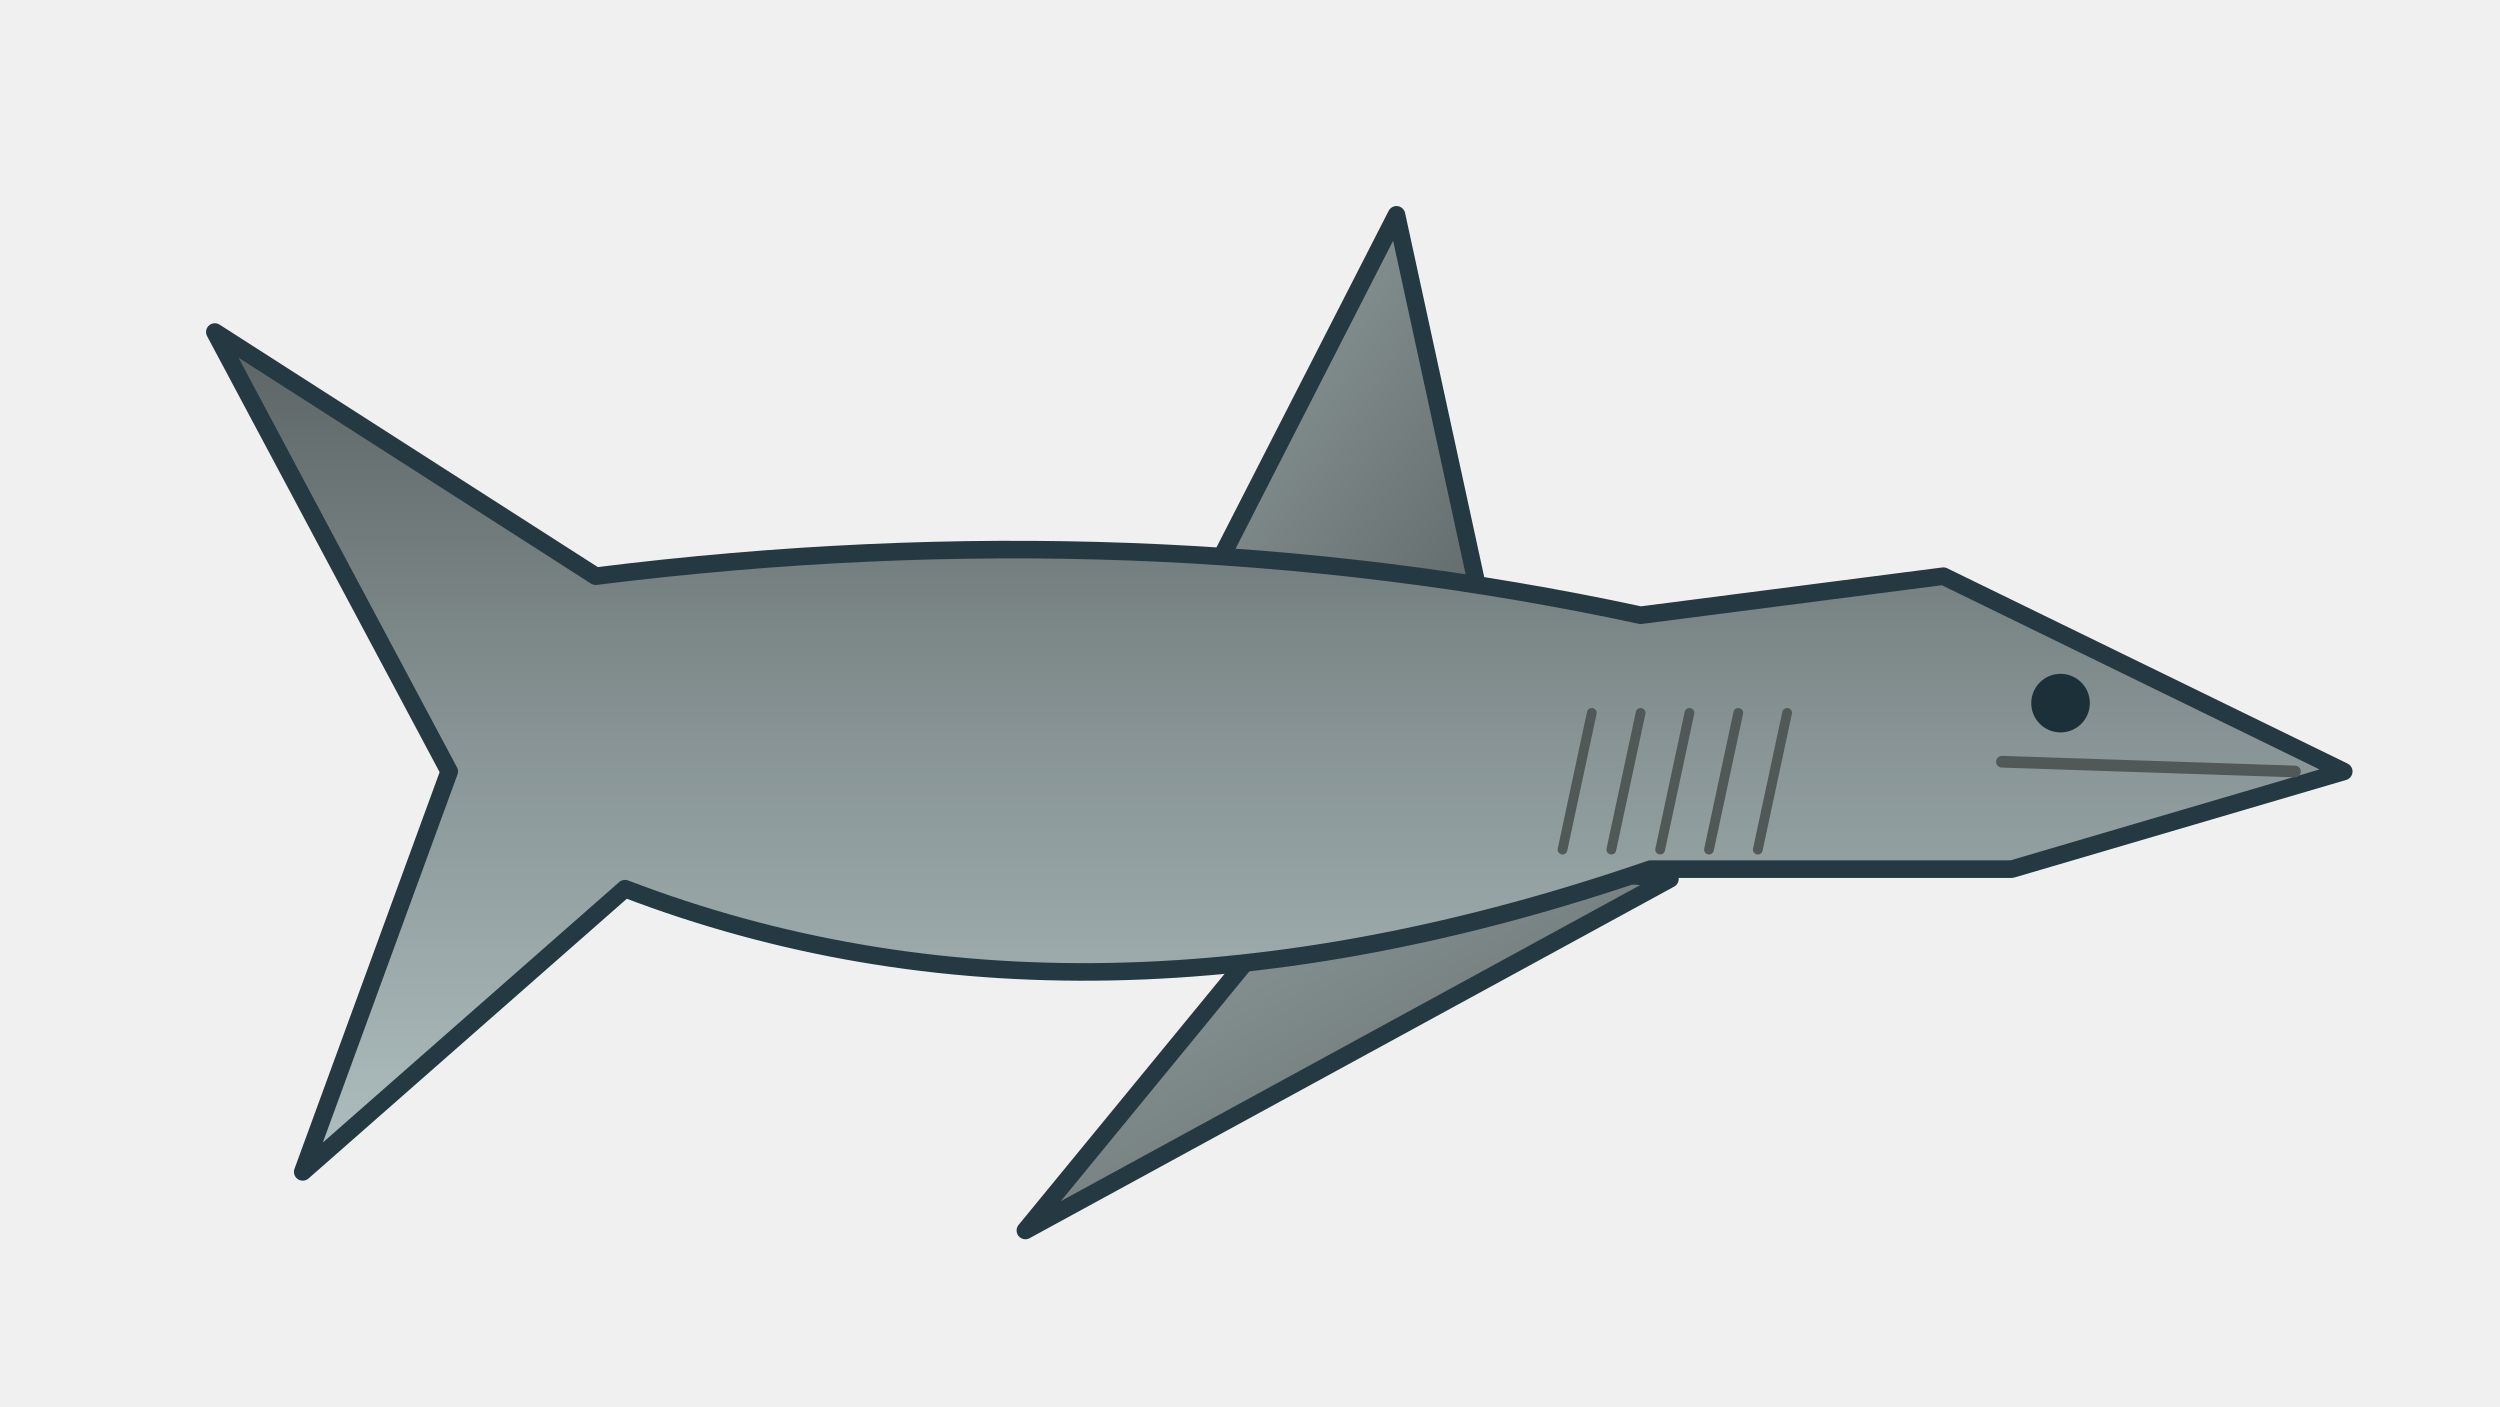
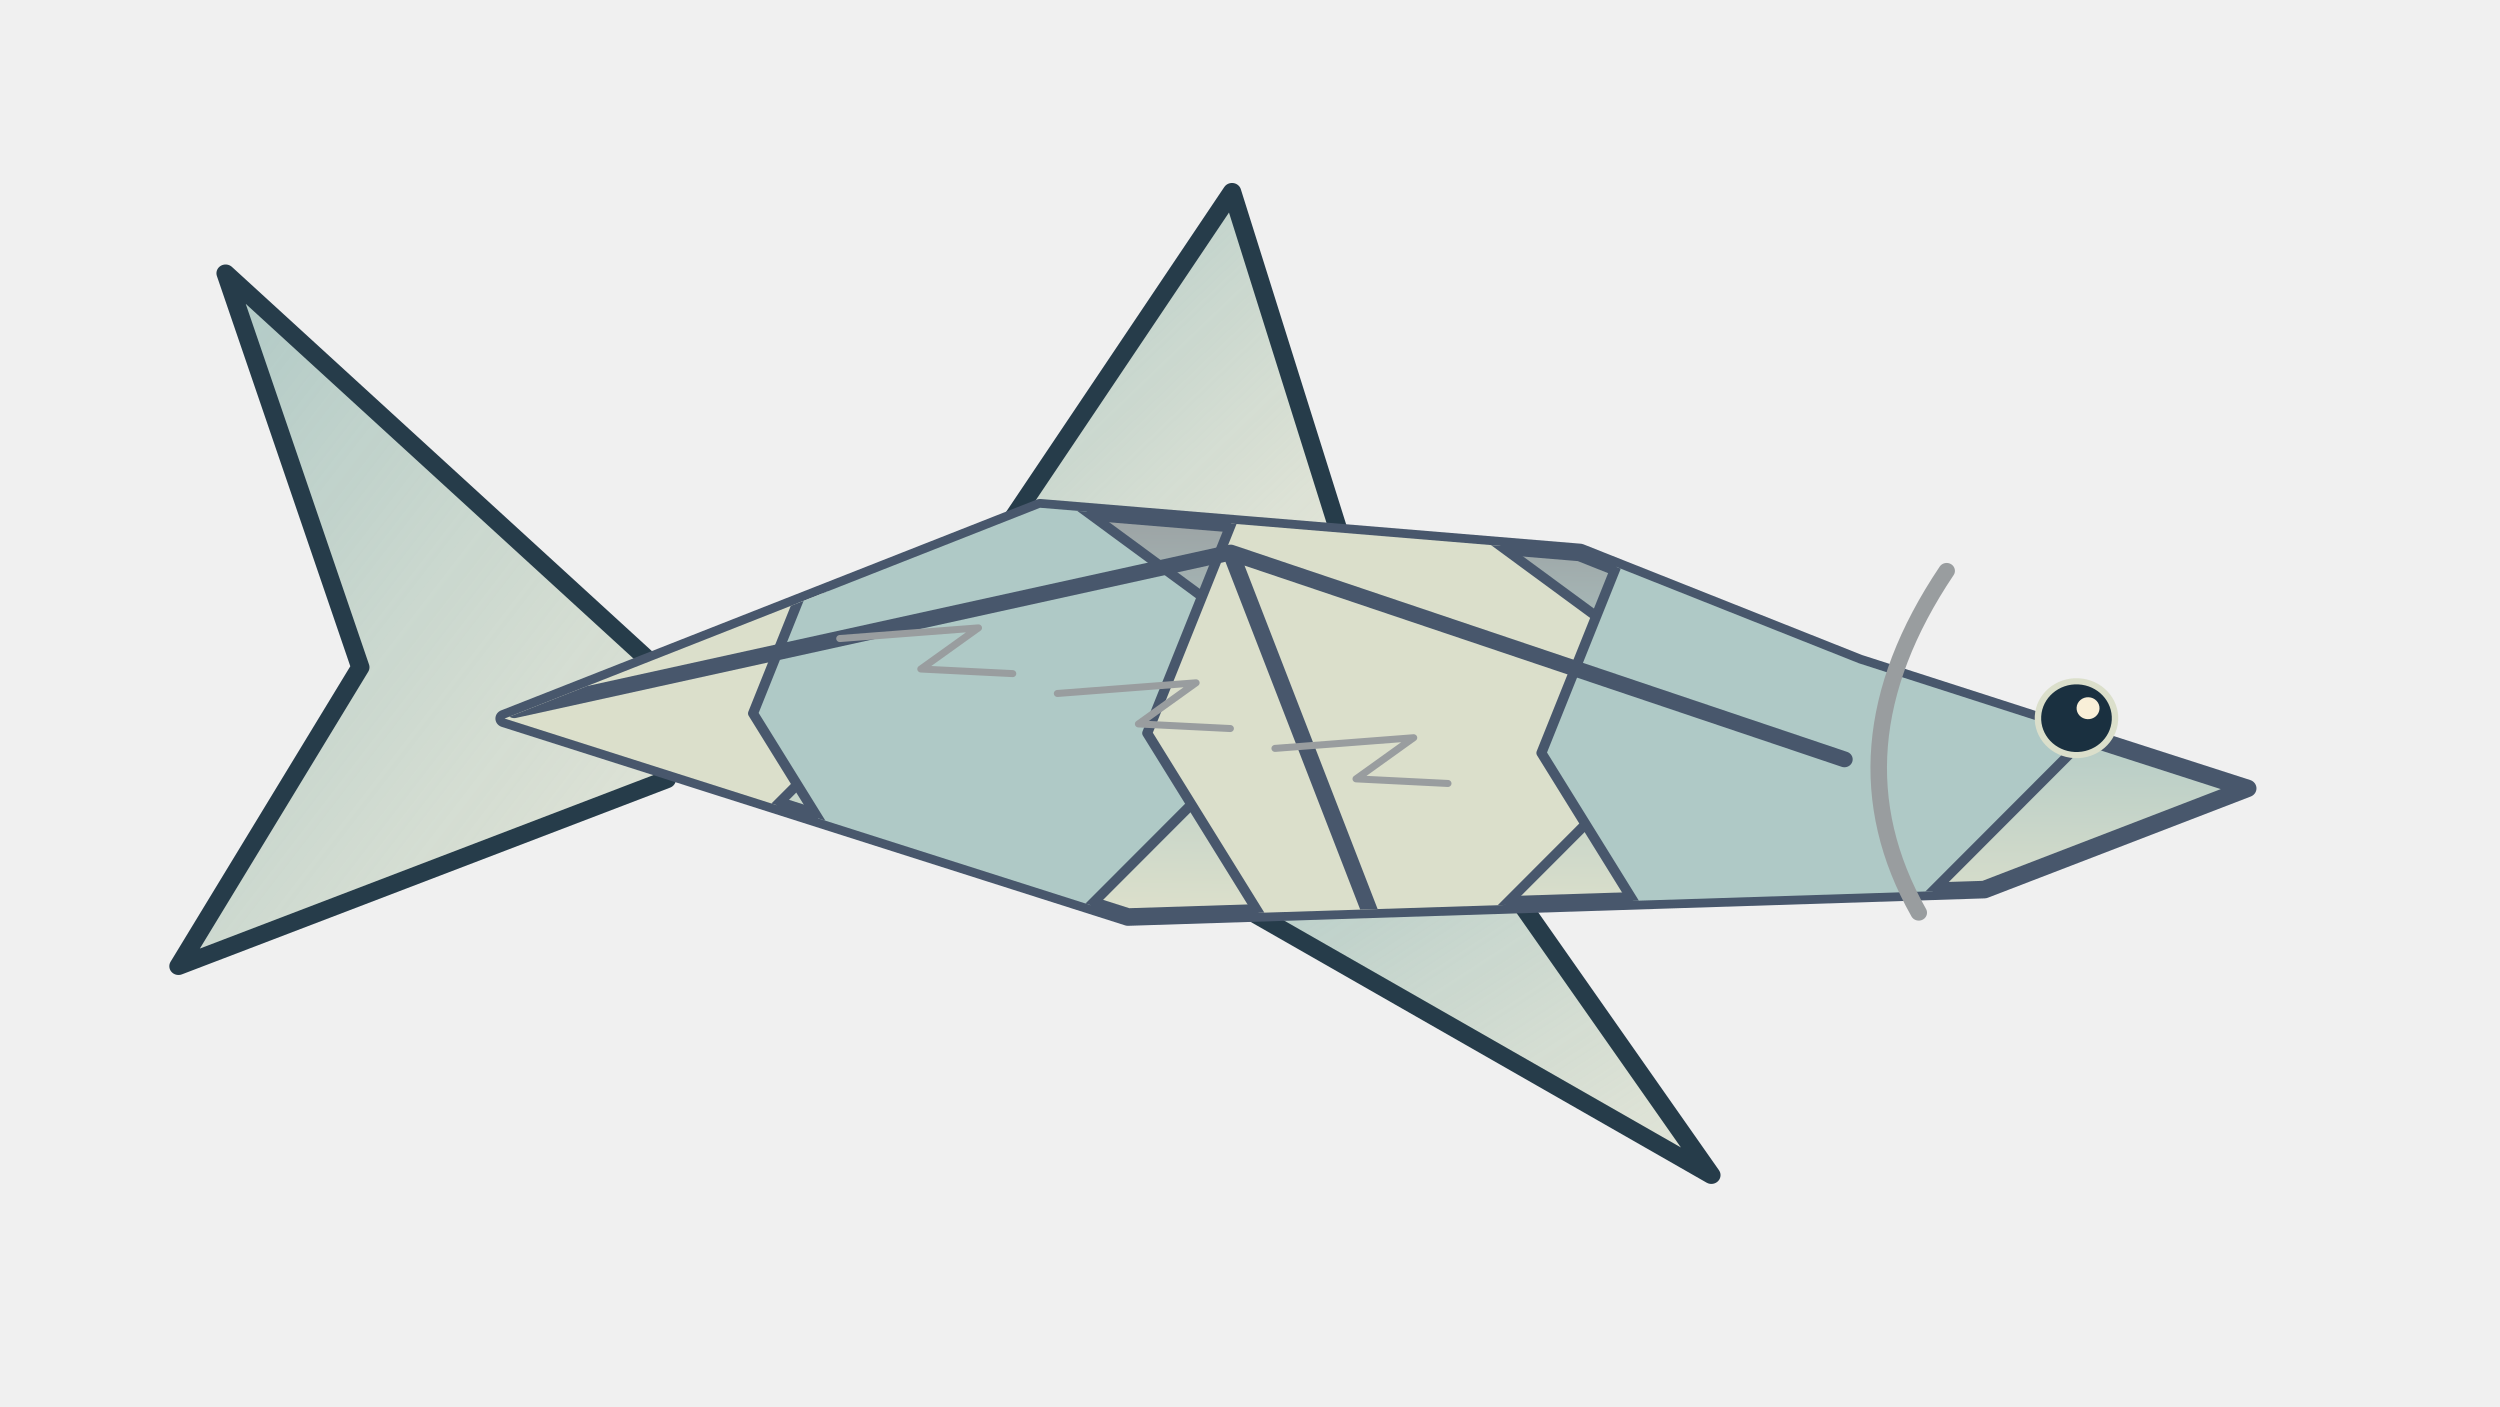
<svg xmlns="http://www.w3.org/2000/svg" width="256" height="144" viewBox="0 0 256 144">
  <defs>
-     <linearGradient id="body" x2="0" y2="1">
-       <stop stop-color="#5b6364" />
-       <stop offset=".48" stop-color="#879394" />
-       <stop offset="1" stop-color="#afbfc0" />
+     <linearGradient id="body" x1="0" y1="0" x2=".15" y2="1">
+       <stop stop-color="#999d9f" />
+       <stop offset=".48" stop-color="#afc9c6" />
+       <stop offset="1" stop-color="#dbdfcb" />
    </linearGradient>
-     <linearGradient id="fin" x2="1" y2="1">
-       <stop stop-color="#94a1a2" />
-       <stop offset="1" stop-color="#5e6667" />
+     <linearGradient id="fin" x1="0" y1="0" x2="1" y2="1">
+       <stop stop-color="#afc9c6" />
+       <stop offset="1" stop-color="#dbdfcb" stop-opacity=".65" />
    </linearGradient>
  </defs>
-   <path d="M121.00 65.00 L143.00 22.00 L153.00 68.00 Z" fill="url(#fin)" stroke="#243941" stroke-width="1.8" stroke-linecap="round" stroke-linejoin="round" />
-   <path d="M137.00 87.00 L105.00 126.00 L171.00 90.00 Z" fill="url(#fin)" stroke="#243941" stroke-width="1.8" stroke-linecap="round" stroke-linejoin="round" />
-   <path d="M46 79 L22 34 L61 59 Q117 52 168 63 L199 59 L240 79 L206 89 L169 89 Q111 109 64 91 L31 120 Z" fill="url(#body)" stroke="#243941" stroke-width="1.8" stroke-linecap="round" stroke-linejoin="round" />
-   <path d="M205 78 L235 79" fill="none" stroke="#515858" stroke-width="1.2" stroke-linecap="round" stroke-linejoin="round" />
-   <circle cx="211.00" cy="72.00" r="3" fill="#1b3039" />
-   <path d="M183 73 l-3 14" fill="none" stroke="#515858" stroke-width="1" stroke-linecap="round" stroke-linejoin="round" />
-   <path d="M178 73 l-3 14" fill="none" stroke="#515858" stroke-width="1" stroke-linecap="round" stroke-linejoin="round" />
-   <path d="M173 73 l-3 14" fill="none" stroke="#515858" stroke-width="1" stroke-linecap="round" stroke-linejoin="round" />
-   <path d="M168 73 l-3 14" fill="none" stroke="#515858" stroke-width="1" stroke-linecap="round" stroke-linejoin="round" />
-   <path d="M163 73 l-3 14" fill="none" stroke="#515858" stroke-width="1" stroke-linecap="round" stroke-linejoin="round" />
+   <defs>
+     <clipPath id="clip">
+       <path d="M47 78 L104 51 L163 53 L194 64 L237 76 L209 89 L116 97Z" fill="#fff" stroke="none" stroke-width="0" stroke-linejoin="round" stroke-linecap="round" />
+     </clipPath>
+   </defs>
+   <g transform="translate(128 72) scale(.94 .90) rotate(3) translate(-128 -72)">
+     <path d="M99 56 L123 14 L137 53Z" fill="url(#fin)" stroke="#263c4a" stroke-width="2" stroke-linejoin="round" stroke-linecap="round" />
+     <path d="M151 83 L181 123 L128 95Z" fill="url(#fin)" stroke="#263c4a" stroke-width="2" stroke-linejoin="round" stroke-linecap="round" />
+     <path d="M64 72 L14 29 L31 73 L13 108 L65 84Z" fill="url(#fin)" stroke="#263c4a" stroke-width="2" stroke-linejoin="round" stroke-linecap="round" />
+     <path d="M47 78 L104 51 L163 53 L194 64 L237 76 L209 89 L116 97Z" fill="url(#body)" stroke="#48576c" stroke-width="2" stroke-linejoin="round" stroke-linecap="round" />
+     <g clip-path="url(#clip)">
+       <path d="M44.00 36.00 L92.00 69.00 L55.00 112.00 L31.00 76.00 Z" fill="#dbdfcb" stroke="#48576c" stroke-width="1.1" stroke-linejoin="round" stroke-linecap="round" />
+       <path d="M87.00 36.00 L135.00 69.00 L98.00 112.00 L74.00 76.00 Z" fill="#afc9c6" stroke="#48576c" stroke-width="1.1" stroke-linejoin="round" stroke-linecap="round" />
+       <path d="M130.00 36.00 L178.00 69.00 L141.00 112.00 L117.00 76.00 Z" fill="#dbdfcb" stroke="#48576c" stroke-width="1.1" stroke-linejoin="round" stroke-linecap="round" />
+       <path d="M173.00 36.00 L221.00 69.00 L184.00 112.00 L160.00 76.00 Z" fill="#afc9c6" stroke="#48576c" stroke-width="1.1" stroke-linejoin="round" stroke-linecap="round" />
+     </g>
+     <path d="M203 53 Q191 74 202 92" fill="none" stroke="#999d9f" stroke-width="1.8" stroke-linejoin="round" stroke-linecap="round" />
+     <path d="M48 77 L125 55 L193 75 M125 55 L144 99" fill="none" stroke="#48576c" stroke-width="1.8" stroke-linejoin="round" stroke-linecap="round" clip-path="url(#clip)" />
+     <path d="M83 67 l15 -2 l-6 5 l10 0" fill="none" stroke="#999d9f" stroke-width="0.8" stroke-linejoin="round" stroke-linecap="round" clip-path="url(#clip)" />
+     <path d="M107 72 l15 -2 l-6 5 l10 0" fill="none" stroke="#999d9f" stroke-width="0.8" stroke-linejoin="round" stroke-linecap="round" clip-path="url(#clip)" />
+     <path d="M131 77 l15 -2 l-6 5 l10 0" fill="none" stroke="#999d9f" stroke-width="0.8" stroke-linejoin="round" stroke-linecap="round" clip-path="url(#clip)" />
+     <circle cx="218.00" cy="69.00" r="4.20" fill="#1a3040" stroke="#dbdfcb" stroke-width="0.7" />
+     <circle cx="219.20" cy="67.80" r="1.25" fill="#f9efd8" stroke="none" stroke-width="0" />
+   </g>
</svg>
